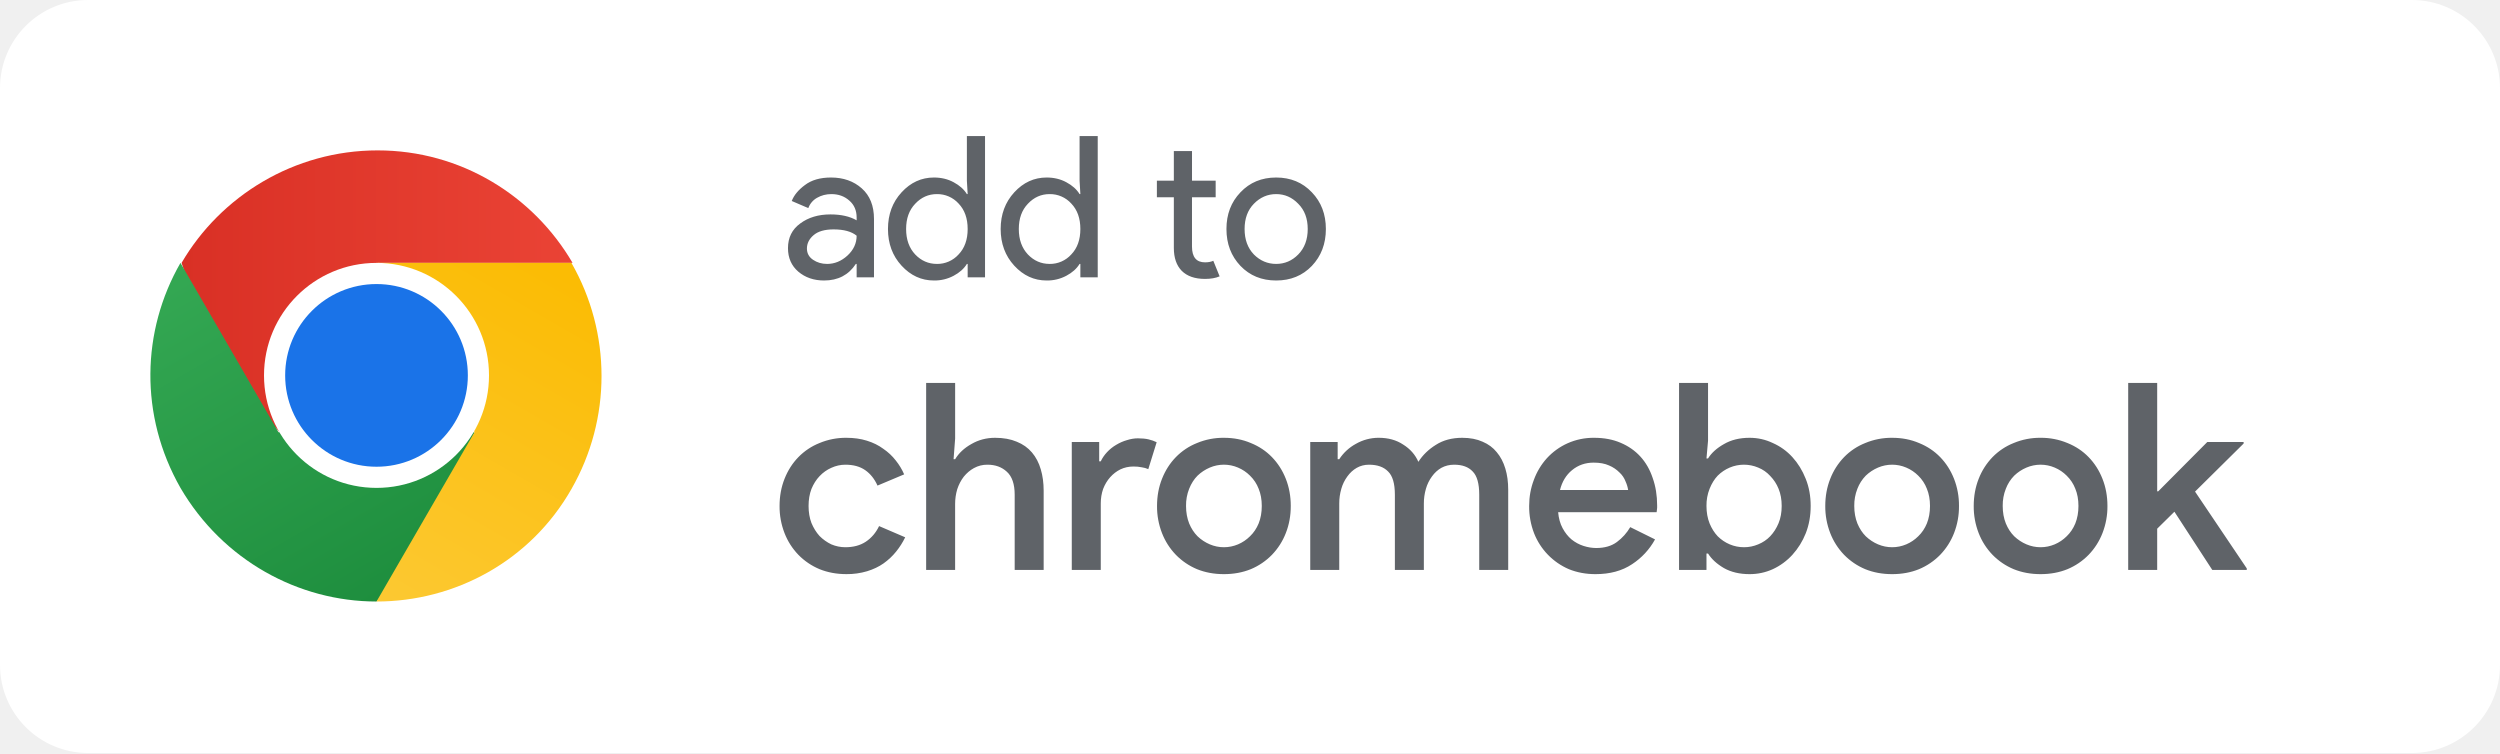
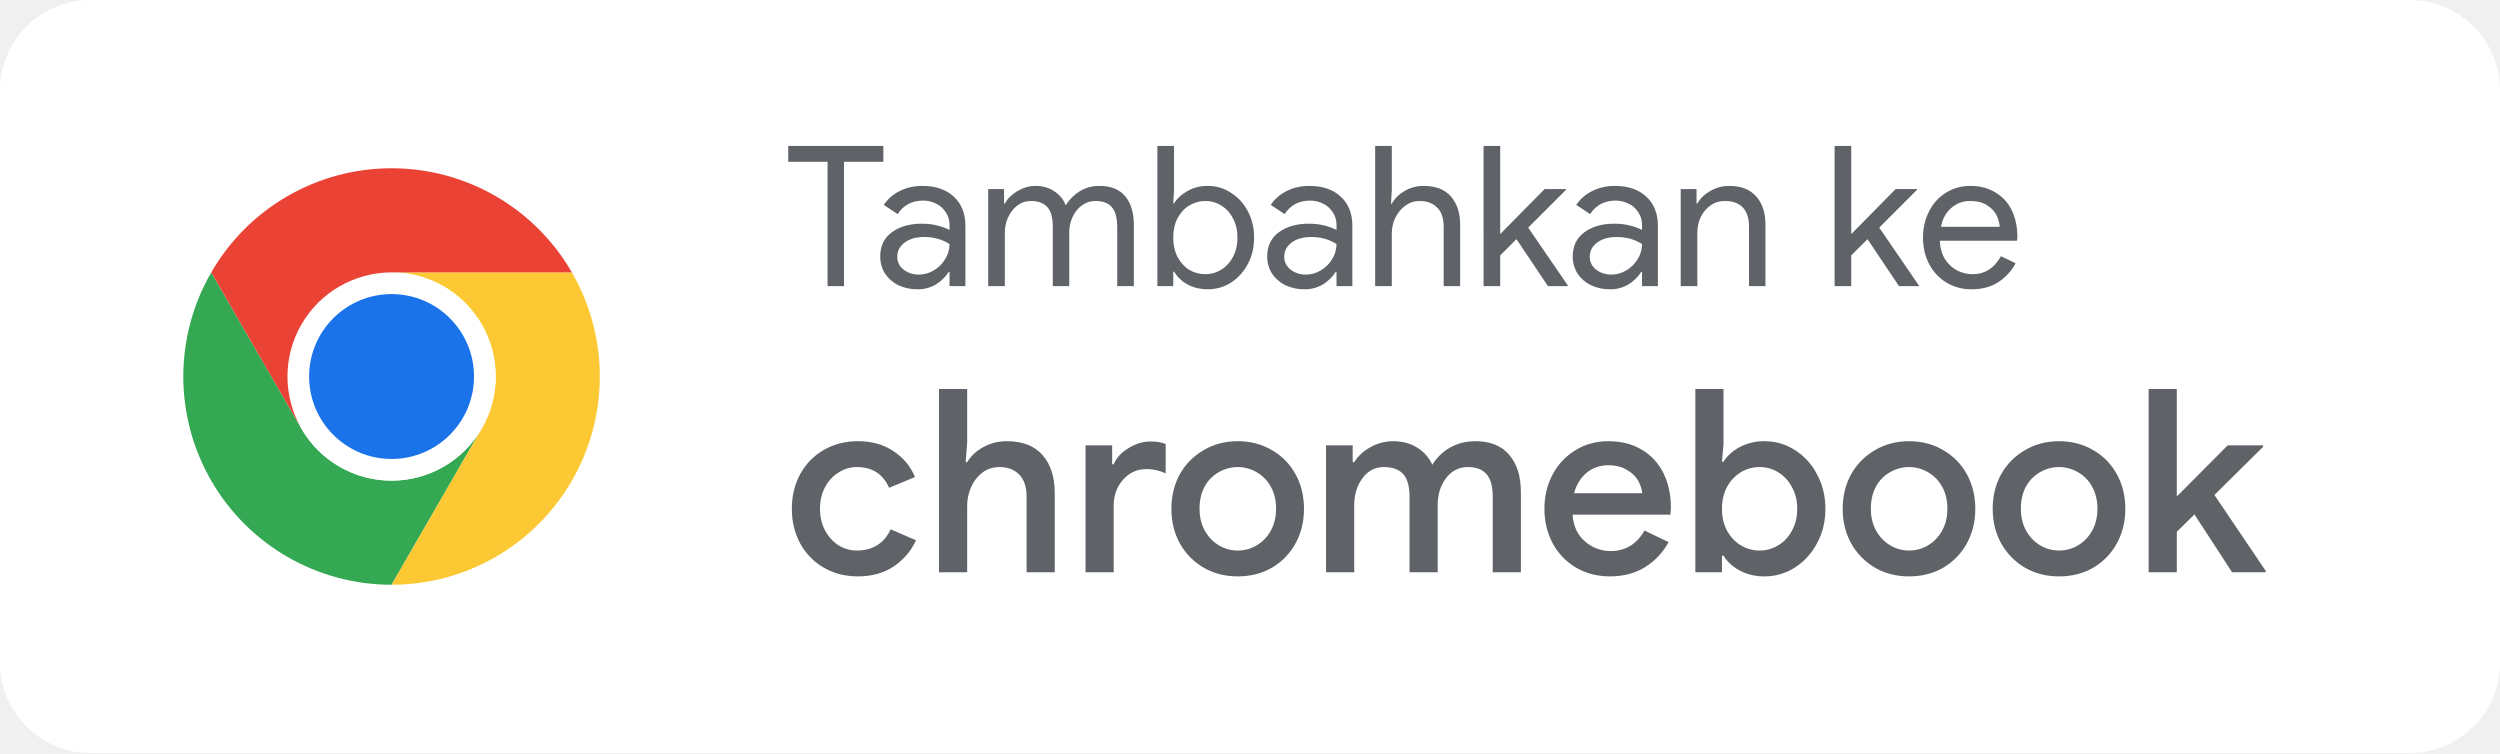
<svg xmlns="http://www.w3.org/2000/svg" width="166" height="50" fill="none">
-   <g clip-path="url(#a)">
-     <rect width="166" height="50" fill="#fff" rx="5.85" />
-     <path fill="#5F6368" d="M82.366 12.77c.62-.655 1.41-.983 2.37-.983.961 0 1.752.328 2.372.983.62.646.93 1.458.93 2.436s-.31 1.795-.93 2.45c-.62.646-1.41.969-2.371.969-.96 0-1.751-.323-2.371-.97-.62-.654-.93-1.47-.93-2.449 0-.978.31-1.79.93-2.436Zm.89 4.126c.42.419.913.628 1.48.628.568 0 1.057-.209 1.468-.628.419-.428.629-.991.629-1.69 0-.698-.21-1.257-.63-1.676-.41-.428-.899-.642-1.466-.642-.568 0-1.061.214-1.48.642-.41.419-.616.978-.616 1.676 0 .699.205 1.262.616 1.69ZM80.013 18.52c-.672 0-1.188-.179-1.546-.537-.349-.358-.524-.864-.524-1.52v-3.366h-1.126v-1.1h1.126v-1.965h1.206v1.965h1.571v1.1h-1.572v3.275c0 .698.289 1.048.865 1.048.218 0 .402-.035.55-.105l.42 1.035c-.263.113-.586.17-.97.17ZM69.496 18.625c-.83 0-1.545-.328-2.148-.983-.602-.654-.904-1.467-.904-2.436 0-.97.302-1.781.904-2.436.603-.655 1.319-.983 2.148-.983.49 0 .926.105 1.31.315.393.21.686.471.878.786h.052l-.052-.891v-2.96h1.205v9.378h-1.153v-.89h-.052c-.192.314-.485.576-.878.785a2.69 2.69 0 0 1-1.31.315Zm.197-1.1a1.9 1.9 0 0 0 1.44-.63c.402-.418.603-.982.603-1.689 0-.707-.2-1.27-.602-1.69a1.9 1.9 0 0 0-1.441-.628c-.56 0-1.04.214-1.441.642-.402.419-.603.978-.603 1.676 0 .699.201 1.262.603 1.69.402.419.882.628 1.44.628ZM62.013 18.625c-.83 0-1.545-.328-2.148-.983-.603-.654-.904-1.467-.904-2.436 0-.97.301-1.781.904-2.436.602-.655 1.319-.983 2.148-.983.49 0 .926.105 1.31.315.393.21.685.471.878.786h.052l-.052-.891v-2.96h1.205v9.378h-1.153v-.89h-.052c-.192.314-.485.576-.878.785a2.69 2.69 0 0 1-1.31.315Zm.197-1.1a1.9 1.9 0 0 0 1.44-.63c.402-.418.603-.982.603-1.689 0-.707-.2-1.27-.602-1.69a1.9 1.9 0 0 0-1.441-.628c-.56 0-1.04.214-1.441.642-.402.419-.603.978-.603 1.676 0 .699.201 1.262.603 1.69.401.419.882.628 1.44.628ZM54.72 18.625c-.682 0-1.254-.197-1.716-.59-.455-.393-.682-.912-.682-1.558 0-.699.271-1.245.813-1.638.54-.401 1.209-.602 2.004-.602.707 0 1.288.13 1.742.393v-.184c0-.471-.162-.847-.485-1.126-.323-.288-.72-.432-1.192-.432-.35 0-.668.083-.956.248a1.29 1.29 0 0 0-.576.682l-1.1-.472c.148-.384.44-.738.877-1.06.437-.333 1.013-.499 1.729-.499.82 0 1.502.24 2.043.72.542.481.812 1.158.812 2.031v3.877h-1.152v-.89h-.053c-.48.733-1.183 1.1-2.109 1.1Zm.196-1.1c.498 0 .947-.184 1.349-.55.41-.376.616-.817.616-1.324-.34-.279-.852-.419-1.533-.419-.585 0-1.026.127-1.323.38-.297.253-.445.55-.445.89 0 .315.135.564.406.748.27.183.58.274.93.274ZM141.312 25.428h1.925v7.197h.069l3.26-3.278h2.411v.104l-3.226 3.191 3.434 5.099v.104h-2.289l-2.515-3.867-1.144 1.127v2.74h-1.925V25.428ZM135.494 29.07a4.51 4.51 0 0 1 1.786.347c.544.22 1.012.531 1.405.936s.7.884.919 1.44c.22.554.33 1.156.33 1.803a4.85 4.85 0 0 1-.33 1.804 4.314 4.314 0 0 1-.919 1.439 4.252 4.252 0 0 1-1.405.954c-.543.22-1.138.33-1.786.33-.647 0-1.243-.11-1.786-.33a4.262 4.262 0 0 1-1.405-.954 4.33 4.33 0 0 1-.919-1.44 4.87 4.87 0 0 1-.329-1.803c0-.647.11-1.249.329-1.803a4.33 4.33 0 0 1 .919-1.44 4.052 4.052 0 0 1 1.405-.936 4.513 4.513 0 0 1 1.786-.347Zm0 7.266c.324 0 .636-.064.937-.19.3-.128.566-.307.797-.538.243-.232.434-.515.573-.85.138-.347.208-.734.208-1.162 0-.428-.07-.81-.208-1.144a2.418 2.418 0 0 0-.573-.868 2.492 2.492 0 0 0-.797-.537 2.383 2.383 0 0 0-1.873 0 2.686 2.686 0 0 0-.815.537 2.52 2.52 0 0 0-.555.868 2.966 2.966 0 0 0-.208 1.144c0 .428.069.815.208 1.162.138.335.323.618.555.85.242.23.514.41.815.537.3.127.612.191.936.191ZM125.638 29.07c.647 0 1.243.115 1.786.347.543.22 1.012.531 1.405.936s.699.884.919 1.44a4.85 4.85 0 0 1 .329 1.803 4.85 4.85 0 0 1-.329 1.804 4.33 4.33 0 0 1-.919 1.439 4.262 4.262 0 0 1-1.405.954c-.543.22-1.139.33-1.786.33-.648 0-1.243-.11-1.786-.33a4.252 4.252 0 0 1-1.405-.954 4.33 4.33 0 0 1-.919-1.44 4.85 4.85 0 0 1-.33-1.803c0-.647.11-1.249.33-1.803a4.33 4.33 0 0 1 .919-1.44 4.042 4.042 0 0 1 1.405-.936 4.51 4.51 0 0 1 1.786-.347Zm0 7.266c.324 0 .636-.064.936-.19.301-.128.567-.307.798-.538.243-.232.434-.515.572-.85.139-.347.208-.734.208-1.162 0-.428-.069-.81-.208-1.144a2.403 2.403 0 0 0-.572-.868 2.485 2.485 0 0 0-.798-.537 2.383 2.383 0 0 0-1.873 0 2.71 2.71 0 0 0-.815.537 2.55 2.55 0 0 0-.555.868 2.985 2.985 0 0 0-.208 1.144c0 .428.07.815.208 1.162.139.335.324.618.555.85.243.23.515.41.815.537.301.127.613.191.937.191ZM111.489 25.428h1.925v3.833l-.104 1.179h.104c.231-.37.584-.688 1.058-.954.474-.277 1.04-.416 1.699-.416.544 0 1.058.115 1.544.347.497.22.93.531 1.3.936s.665.884.885 1.44c.219.543.329 1.144.329 1.803s-.11 1.266-.329 1.82a4.696 4.696 0 0 1-.885 1.423 4.07 4.07 0 0 1-1.3.954c-.486.22-1 .33-1.544.33-.659 0-1.225-.134-1.699-.4-.474-.277-.827-.6-1.058-.97h-.104v1.092h-1.821V25.428Zm4.318 10.908c.324 0 .636-.064.936-.19.313-.128.578-.307.798-.538.231-.243.416-.532.555-.867.139-.336.208-.717.208-1.145 0-.428-.069-.81-.208-1.144a2.587 2.587 0 0 0-.555-.85 2.155 2.155 0 0 0-.798-.555 2.426 2.426 0 0 0-1.89 0c-.3.127-.566.306-.798.537-.219.232-.398.52-.537.868a2.966 2.966 0 0 0-.208 1.144c0 .428.069.815.208 1.162.139.335.318.618.537.85.232.23.498.41.798.537.301.127.619.191.954.191ZM109.895 35.816a4.61 4.61 0 0 1-1.526 1.647c-.659.44-1.468.66-2.428.66-.636 0-1.225-.11-1.769-.33a4.312 4.312 0 0 1-2.306-2.376 4.898 4.898 0 0 1-.33-1.821c0-.613.105-1.19.313-1.734a4.39 4.39 0 0 1 .867-1.44 4.197 4.197 0 0 1 1.37-.988 4.209 4.209 0 0 1 1.769-.364c.659 0 1.242.11 1.751.33.52.219.96.525 1.318.918.358.393.63.867.815 1.422.197.555.295 1.162.295 1.821v.156a.768.768 0 0 0-.017.157.55.55 0 0 0-.018.138h-6.538c.035.405.133.758.295 1.058.162.3.359.55.59.746.243.196.509.34.798.433.289.093.572.139.849.139.555 0 1.012-.133 1.37-.399a3.29 3.29 0 0 0 .885-.988l1.647.815Zm-1.786-3.278a2.129 2.129 0 0 0-.173-.572 1.528 1.528 0 0 0-.399-.59 2.096 2.096 0 0 0-.694-.468c-.277-.127-.618-.19-1.023-.19-.555 0-1.035.167-1.439.502-.394.324-.659.763-.798 1.318h4.526ZM87 29.347h1.821v1.145h.104a3.064 3.064 0 0 1 1.11-1.023 3.037 3.037 0 0 1 1.509-.4c.636 0 1.18.151 1.63.452.462.289.798.67 1.006 1.144.289-.45.676-.826 1.162-1.127.485-.312 1.07-.468 1.751-.468.52 0 .971.087 1.353.26.382.162.694.393.936.694.255.3.445.664.573 1.092.127.416.19.885.19 1.405v5.324h-1.924V32.85c0-.74-.145-1.254-.434-1.543-.278-.3-.688-.451-1.231-.451-.312 0-.596.07-.85.208-.243.139-.45.33-.624.572a2.553 2.553 0 0 0-.4.816 3.46 3.46 0 0 0-.138.988v4.405H92.62V32.85c0-.74-.15-1.254-.45-1.543-.29-.3-.712-.451-1.267-.451-.3 0-.572.07-.815.208-.243.139-.45.33-.624.572a2.551 2.551 0 0 0-.399.816 3.46 3.46 0 0 0-.139.988v4.405H87v-8.498ZM81.267 29.07c.648 0 1.243.115 1.787.347.543.22 1.011.531 1.404.936s.7.884.92 1.44c.219.554.329 1.156.329 1.803s-.11 1.249-.33 1.804a4.324 4.324 0 0 1-.919 1.439 4.257 4.257 0 0 1-1.404.954c-.544.22-1.14.33-1.787.33s-1.242-.11-1.786-.33a4.258 4.258 0 0 1-1.404-.954 4.322 4.322 0 0 1-.92-1.44 4.856 4.856 0 0 1-.33-1.803c0-.647.11-1.249.33-1.803.22-.555.526-1.035.92-1.44a4.048 4.048 0 0 1 1.404-.936 4.513 4.513 0 0 1 1.786-.347Zm0 7.266c.324 0 .636-.064.937-.19.3-.128.566-.307.797-.538.243-.232.434-.515.573-.85.139-.347.208-.734.208-1.162 0-.428-.07-.81-.208-1.144a2.415 2.415 0 0 0-.573-.868 2.49 2.49 0 0 0-.797-.537 2.38 2.38 0 0 0-1.873 0 2.7 2.7 0 0 0-.815.537c-.231.232-.416.52-.555.868a2.971 2.971 0 0 0-.208 1.144c0 .428.07.815.208 1.162.139.335.324.618.555.85a2.7 2.7 0 0 0 .815.537c.3.127.613.191.936.191ZM71.166 29.347h1.82v1.284h.105c.104-.22.243-.422.416-.607a2.67 2.67 0 0 1 .607-.486c.231-.139.468-.243.711-.312.254-.081.497-.121.728-.121.278 0 .515.023.711.069.197.046.376.11.538.19l-.555 1.787a1.586 1.586 0 0 0-.433-.122 2.511 2.511 0 0 0-.555-.052c-.313 0-.602.064-.868.191-.254.127-.48.3-.676.52-.196.22-.352.48-.468.78-.104.301-.156.62-.156.955v4.422h-1.925v-8.498ZM61.496 25.428h1.925v3.694l-.104 1.37h.104c.243-.405.601-.74 1.075-1.006.474-.277 1-.416 1.578-.416.555 0 1.035.087 1.44.26.404.162.74.399 1.005.711.266.312.463.688.59 1.127.127.428.19.902.19 1.422v5.255h-1.924V32.85c0-.705-.174-1.214-.52-1.526-.336-.312-.764-.468-1.284-.468a1.8 1.8 0 0 0-.902.225c-.254.14-.48.33-.676.573-.185.242-.33.52-.433.832a3.4 3.4 0 0 0-.14.971v4.388h-1.924V25.428ZM60.105 35.677a4.915 4.915 0 0 1-.607.954c-.231.289-.509.549-.832.78-.313.22-.677.393-1.093.52a4.67 4.67 0 0 1-1.37.191c-.647 0-1.243-.11-1.786-.33a4.258 4.258 0 0 1-1.405-.953 4.322 4.322 0 0 1-.919-1.44 4.856 4.856 0 0 1-.33-1.803c0-.647.11-1.249.33-1.803.22-.555.526-1.035.92-1.44a4.048 4.048 0 0 1 1.404-.936 4.513 4.513 0 0 1 1.786-.347c.497 0 .948.063 1.353.19.416.128.78.307 1.092.538.324.22.601.48.833.78.231.29.416.596.555.92l-1.77.745c-.196-.439-.467-.78-.814-1.023-.347-.243-.786-.364-1.318-.364-.324 0-.636.07-.937.208-.289.127-.549.312-.78.555-.22.231-.399.514-.538.85-.127.335-.19.71-.19 1.127 0 .416.063.792.19 1.127.14.336.318.624.538.867.231.231.491.416.78.555.3.127.613.191.937.191.532 0 .983-.121 1.352-.364.382-.255.677-.601.885-1.04l1.734.745Z" />
-     <path fill="url(#b)" d="m12.056 17.456 2.071 6.287 4.438 4.955 6.509-11.242h12.944c-2.589-4.438-7.397-7.47-12.944-7.47-5.547 0-10.429 3.032-13.018 7.47Z" />
-     <path fill="url(#c)" d="m25 39.94 4.438-4.955 2.07-6.287H18.492l-6.509-11.242c-2.589 4.511-2.736 10.133 0 14.94 2.81 4.808 7.84 7.545 13.018 7.545Z" />
-     <path fill="url(#d)" d="M37.944 17.456H25l6.509 11.242L25 39.941c5.177 0 10.207-2.663 12.944-7.47a15.107 15.107 0 0 0 0-15.015Z" />
-     <path fill="#fff" d="M25 32.396a7.47 7.47 0 1 0 0-14.94 7.47 7.47 0 0 0 0 14.94Z" />
-     <path fill="#1A73E8" d="M25 30.991a6.065 6.065 0 1 0 0-12.13 6.065 6.065 0 0 0 0 12.13Z" />
-   </g>
-   <defs>
-     <linearGradient id="b" x1="12.028" x2="37.942" y1="19.346" y2="19.346" gradientUnits="userSpaceOnUse">
-       <stop stop-color="#D93025" />
-       <stop offset="1" stop-color="#EA4335" />
-     </linearGradient>
-     <linearGradient id="c" x1="26.604" x2="13.646" y1="38.982" y2="16.539" gradientUnits="userSpaceOnUse">
-       <stop stop-color="#1E8E3E" />
-       <stop offset="1" stop-color="#34A853" />
-     </linearGradient>
-     <linearGradient id="d" x1="35.798" x2="22.841" y1="17.446" y2="39.888" gradientUnits="userSpaceOnUse">
-       <stop stop-color="#FBBC04" />
-       <stop offset="1" stop-color="#FCC934" />
-     </linearGradient>
-     <clipPath id="a">
-       <path fill="#fff" d="M0 0h166v50H0z" />
-     </clipPath>
-   </defs>
+   <rect width="166" height="50" fill="#fff" rx="6" />
+   <path fill="#34A853" d="m20.013 28.458-5.987-10.37a13.82 13.82 0 0 0-.001 13.827A13.82 13.82 0 0 0 26 38.828l5.987-10.37v-.002a6.914 6.914 0 0 1-11.975.002" />
+   <path fill="#FCC934" d="m31.987 28.458-5.986 10.37a13.82 13.82 0 0 0 11.974-6.913 13.82 13.82 0 0 0-.002-13.829H26l-.002.001a6.914 6.914 0 0 1 5.99 10.37" />
+   <path fill="#fff" d="M26 31.914a6.914 6.914 0 1 0 0-13.828 6.914 6.914 0 0 0 0 13.828" />
+   <path fill="#1A73E8" d="M26 30.475a5.474 5.474 0 1 0 0-10.948 5.474 5.474 0 0 0 0 10.948" />
+   <path fill="#EA4335" d="M26 18.086h11.973A13.82 13.82 0 0 0 26 11.172a13.82 13.82 0 0 0-11.974 6.916l5.986 10.37h.002A6.915 6.915 0 0 1 26 18.087" />
+   <path fill="#5F6368" d="M54.951 10.745h-2.613V9.692h6.318v1.053h-2.613V19h-1.092zm5.966 8.463a2.9 2.9 0 0 1-1.274-.273 2.3 2.3 0 0 1-.884-.78 2.1 2.1 0 0 1-.312-1.131q0-1.027.767-1.599.78-.572 1.989-.572.597 0 1.079.13.48.13.767.286v-.338q0-.468-.247-.832a1.5 1.5 0 0 0-.637-.572 1.9 1.9 0 0 0-.871-.208q-1.105 0-1.69.897l-.923-.611a2.7 2.7 0 0 1 1.066-.923q.663-.338 1.495-.338 1.326 0 2.093.715t.767 1.924V19h-1.053v-.949h-.052q-.312.495-.845.832a2.3 2.3 0 0 1-1.235.325m.09-.975q.52 0 .989-.273a2.1 2.1 0 0 0 .754-.741q.299-.468.299-1.014-.729-.468-1.677-.468-.82 0-1.313.377-.481.364-.481.936 0 .52.429.858.43.325 1 .325m4.609-5.681h1.053v.962h.052q.272-.495.845-.832.585-.338 1.183-.338.727 0 1.248.351.532.338.767.936a2.84 2.84 0 0 1 .936-.936 2.46 2.46 0 0 1 1.313-.351q1.13 0 1.703.689.571.69.572 1.898V19h-1.105v-3.9q0-.949-.364-1.352-.351-.403-1.092-.403-.495 0-.897.299-.39.285-.611.767a2.4 2.4 0 0 0-.221 1.014V19h-1.092v-3.9q0-.949-.364-1.352-.365-.403-1.092-.403-.507 0-.897.299-.39.3-.611.78a2.4 2.4 0 0 0-.221 1.027V19h-1.105zm14.589 6.656q-.766 0-1.365-.325a2.4 2.4 0 0 1-.884-.845h-.052V19H76.85V9.692h1.105v2.925l-.052.884h.052q.312-.494.897-.819.584-.338 1.352-.338.832 0 1.534.455.702.442 1.118 1.222t.416 1.755-.416 1.755-1.118 1.235q-.703.442-1.534.442m-.17-1.001q.573 0 1.054-.299.495-.3.78-.845.3-.56.299-1.287 0-.728-.3-1.274a2.1 2.1 0 0 0-.78-.858q-.48-.3-1.052-.299-.572 0-1.066.299-.48.285-.78.845-.285.546-.286 1.287 0 .728.286 1.287.3.56.78.858.495.285 1.066.286m6.577 1.001a2.9 2.9 0 0 1-1.274-.273 2.3 2.3 0 0 1-.884-.78 2.1 2.1 0 0 1-.312-1.131q0-1.027.767-1.599.78-.572 1.989-.572.598 0 1.079.13.48.13.767.286v-.338q0-.468-.247-.832a1.5 1.5 0 0 0-.637-.572 1.9 1.9 0 0 0-.871-.208q-1.105 0-1.69.897l-.923-.611a2.7 2.7 0 0 1 1.066-.923q.663-.338 1.495-.338 1.326 0 2.093.715t.767 1.924V19h-1.053v-.949h-.052q-.312.495-.845.832a2.3 2.3 0 0 1-1.235.325m.09-.975q.522 0 .989-.273a2.1 2.1 0 0 0 .754-.741q.3-.468.299-1.014-.727-.468-1.677-.468-.82 0-1.313.377-.48.364-.481.936 0 .52.429.858.43.325 1 .325m4.609-8.541h1.105v2.912l-.052.923h.052q.273-.507.845-.845.585-.338 1.26-.338 1.21 0 1.82.702.612.702.612 1.872V19H95.86v-3.913q0-.897-.442-1.313-.43-.429-1.157-.429-.52 0-.95.312-.415.3-.662.806-.234.495-.234 1.027V19H91.31zm7.198 0h1.105v5.85l2.951-2.99h1.417v.052l-2.509 2.509 2.626 3.835V19h-1.313l-2.093-3.12-1.079 1.079V19H98.51zm8.39 9.516q-.702 0-1.274-.273a2.3 2.3 0 0 1-.884-.78 2.1 2.1 0 0 1-.312-1.131q0-1.027.767-1.599.78-.572 1.989-.572.598 0 1.079.13t.767.286v-.338q0-.468-.247-.832a1.5 1.5 0 0 0-.637-.572 1.9 1.9 0 0 0-.871-.208q-1.105 0-1.69.897l-.923-.611a2.7 2.7 0 0 1 1.066-.923q.663-.338 1.495-.338 1.326 0 2.093.715t.767 1.924V19h-1.053v-.949h-.052q-.312.495-.845.832a2.3 2.3 0 0 1-1.235.325m.091-.975q.52 0 .988-.273t.754-.741a1.85 1.85 0 0 0 .299-1.014q-.727-.468-1.677-.468-.82 0-1.313.377-.481.364-.481.936 0 .52.429.858.43.325 1.001.325m4.608-5.681h1.053v.962h.052q.273-.495.858-.832.585-.338 1.248-.338 1.183 0 1.794.689.624.69.624 1.885V19h-1.092v-3.913q0-1.742-1.625-1.742-.52 0-.936.299-.416.3-.65.78-.22.48-.221 1.014V19h-1.105zm10.22-2.86h1.105v5.85l2.951-2.99h1.417v.052l-2.509 2.509 2.626 3.835V19h-1.313l-2.093-3.12-1.079 1.079V19h-1.105zm9.106 9.516a3.2 3.2 0 0 1-1.677-.442 3.1 3.1 0 0 1-1.144-1.222q-.416-.78-.416-1.768 0-.936.39-1.716.39-.793 1.105-1.248.728-.468 1.664-.468t1.638.429a2.7 2.7 0 0 1 1.092 1.183q.377.766.377 1.768a1 1 0 0 1-.026.26h-5.122q.025.728.351 1.235.325.494.806.741a2.24 2.24 0 0 0 1.014.247q1.222 0 1.885-1.196l.975.468q-.416.78-1.157 1.261-.727.468-1.755.468m1.859-4.147a2 2 0 0 0-.221-.78q-.195-.39-.637-.663-.429-.273-1.105-.273-.728 0-1.261.468t-.676 1.248zM56.964 38.272q-1.258 0-2.261-.578a4.1 4.1 0 0 1-1.564-1.598q-.561-1.037-.561-2.312 0-1.292.561-2.312a4.1 4.1 0 0 1 1.564-1.598q1.003-.578 2.261-.578 1.395 0 2.363.663a3.7 3.7 0 0 1 1.428 1.717l-1.717.714q-.612-1.377-2.142-1.377-.645 0-1.207.357-.56.34-.901.969-.34.63-.34 1.445t.34 1.445.901.986q.56.34 1.207.34.782 0 1.36-.357.578-.374.884-1.054l1.683.731a4.14 4.14 0 0 1-1.479 1.734q-.985.663-2.38.663m5.387-12.444h1.87v3.536l-.102 1.326h.102q.357-.612 1.07-1.003.715-.39 1.548-.391 1.597 0 2.397.935.799.917.799 2.516V38h-1.87v-4.998q0-1.003-.493-1.496t-1.31-.493q-.627 0-1.121.357a2.4 2.4 0 0 0-.748.952 3 3 0 0 0-.272 1.258V38h-1.87zm9.728 3.74h1.768v1.258h.102q.273-.646.986-1.071.714-.442 1.462-.442.612 0 1.003.17v1.955a2.85 2.85 0 0 0-1.292-.289q-.917 0-1.547.714-.612.697-.612 1.717V38h-1.87zm10.103 8.704q-1.257 0-2.26-.578a4.3 4.3 0 0 1-1.582-1.615q-.56-1.02-.56-2.295t.56-2.295a4.2 4.2 0 0 1 1.581-1.598q1.003-.595 2.261-.595 1.275 0 2.278.595 1.003.578 1.564 1.598t.561 2.295-.56 2.295a4.2 4.2 0 0 1-1.565 1.615q-1.002.578-2.278.578m0-1.717q.68 0 1.258-.34t.935-.969.357-1.462q0-.85-.357-1.479a2.44 2.44 0 0 0-.935-.952 2.5 2.5 0 0 0-2.516 0 2.44 2.44 0 0 0-.935.952q-.34.63-.34 1.479 0 .833.357 1.462.357.63.935.969.579.34 1.241.34m5.868-6.987h1.768v1.122h.102q.374-.612 1.088-1.003t1.496-.391q.918 0 1.598.425t1.003 1.139a3.3 3.3 0 0 1 1.173-1.139q.748-.425 1.7-.425 1.479 0 2.244.918.765.9.765 2.465V38h-1.87v-5.015q0-1.054-.425-1.513-.408-.459-1.224-.459-.9 0-1.462.748-.544.73-.544 1.785V38h-1.87v-5.015q0-1.054-.425-1.513-.424-.459-1.275-.459-.884 0-1.428.748-.544.73-.544 1.785V38h-1.87zm18.851 8.704q-1.242 0-2.244-.578a4.1 4.1 0 0 1-1.547-1.598q-.561-1.037-.561-2.312 0-1.224.527-2.244a4.1 4.1 0 0 1 1.513-1.632q.969-.612 2.21-.612 1.274 0 2.21.561a3.64 3.64 0 0 1 1.445 1.564q.492.986.493 2.278 0 .153-.017.306a3 3 0 0 0-.017.17h-6.494q.084 1.156.833 1.785.747.63 1.7.629 1.461 0 2.244-1.36l1.598.765a4.4 4.4 0 0 1-1.564 1.666q-.987.612-2.329.612m2.142-5.525a2.1 2.1 0 0 0-.272-.833q-.238-.425-.748-.714-.494-.306-1.241-.306-.834 0-1.445.51-.596.51-.816 1.343zm8.118 5.525a3.44 3.44 0 0 1-1.649-.391q-.714-.391-1.071-.986h-.102V38h-1.768V25.828h1.87v3.655l-.102 1.173h.102q.357-.578 1.071-.969a3.44 3.44 0 0 1 1.649-.391q1.088 0 2.006.578a4.1 4.1 0 0 1 1.479 1.615q.561 1.02.561 2.295t-.561 2.295a4.24 4.24 0 0 1-1.479 1.615 3.7 3.7 0 0 1-2.006.578m-.323-1.717q.663 0 1.224-.34.578-.34.918-.969.357-.645.357-1.462 0-.816-.357-1.445a2.4 2.4 0 0 0-.918-.986 2.3 2.3 0 0 0-1.224-.34q-.663 0-1.241.34a2.6 2.6 0 0 0-.918.969q-.34.63-.34 1.462 0 .833.34 1.462.357.63.918.969.578.34 1.241.34m9.919 1.717q-1.257 0-2.261-.578a4.34 4.34 0 0 1-1.581-1.615q-.561-1.02-.561-2.295t.561-2.295a4.2 4.2 0 0 1 1.581-1.598q1.004-.595 2.261-.595 1.276 0 2.278.595 1.003.578 1.564 1.598t.561 2.295-.561 2.295a4.2 4.2 0 0 1-1.564 1.615q-1.002.578-2.278.578m0-1.717q.68 0 1.258-.34a2.56 2.56 0 0 0 .935-.969q.357-.63.357-1.462 0-.85-.357-1.479a2.43 2.43 0 0 0-.935-.952 2.5 2.5 0 0 0-2.516 0 2.44 2.44 0 0 0-.935.952q-.34.63-.34 1.479 0 .833.357 1.462.357.63.935.969.579.34 1.241.34m9.961 1.717q-1.257 0-2.261-.578a4.34 4.34 0 0 1-1.581-1.615q-.561-1.02-.561-2.295t.561-2.295a4.2 4.2 0 0 1 1.581-1.598q1.004-.595 2.261-.595 1.276 0 2.278.595 1.003.578 1.564 1.598t.561 2.295-.561 2.295a4.2 4.2 0 0 1-1.564 1.615q-1.002.578-2.278.578m0-1.717q.68 0 1.258-.34a2.56 2.56 0 0 0 .935-.969q.357-.63.357-1.462 0-.85-.357-1.479a2.43 2.43 0 0 0-.935-.952 2.5 2.5 0 0 0-2.516 0 2.44 2.44 0 0 0-.935.952q-.34.63-.34 1.479 0 .833.357 1.462.357.63.935.969.578.34 1.241.34m5.951-10.727h1.87v7.089h.051l3.332-3.349h2.346v.102l-3.23 3.196 3.4 5.032V38h-2.227l-2.499-3.842-1.173 1.156V38h-1.87z" />
</svg>
